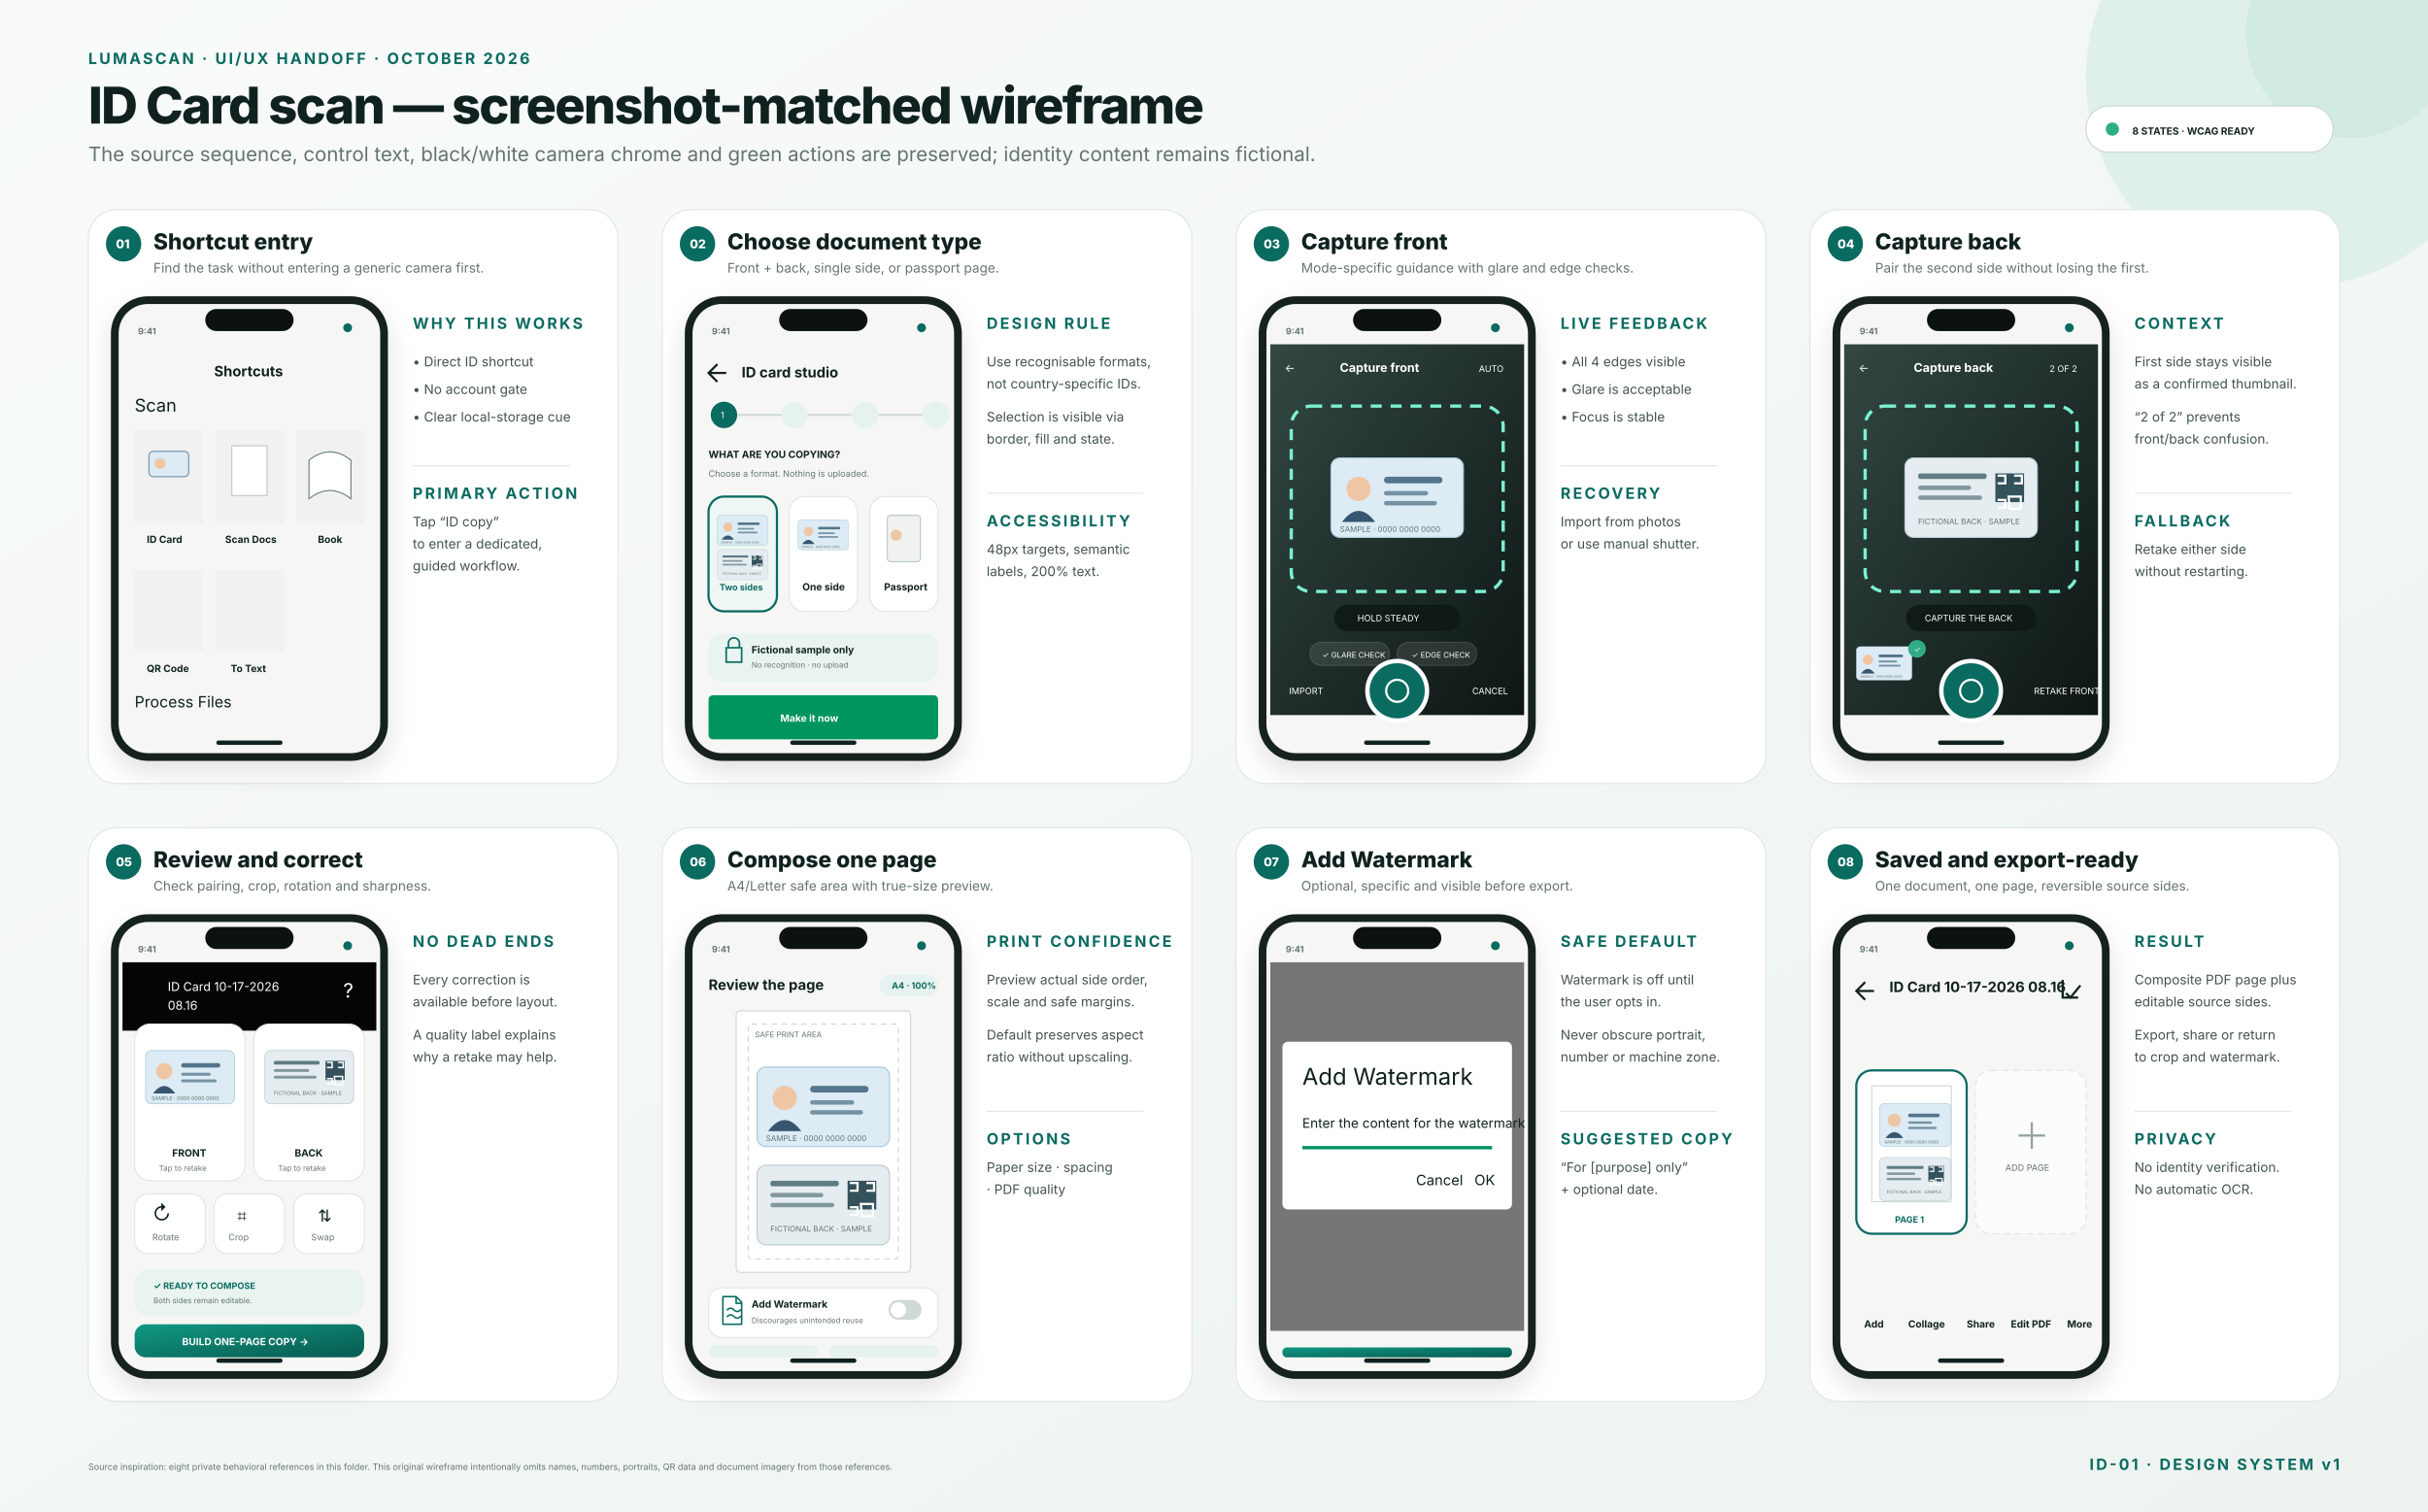
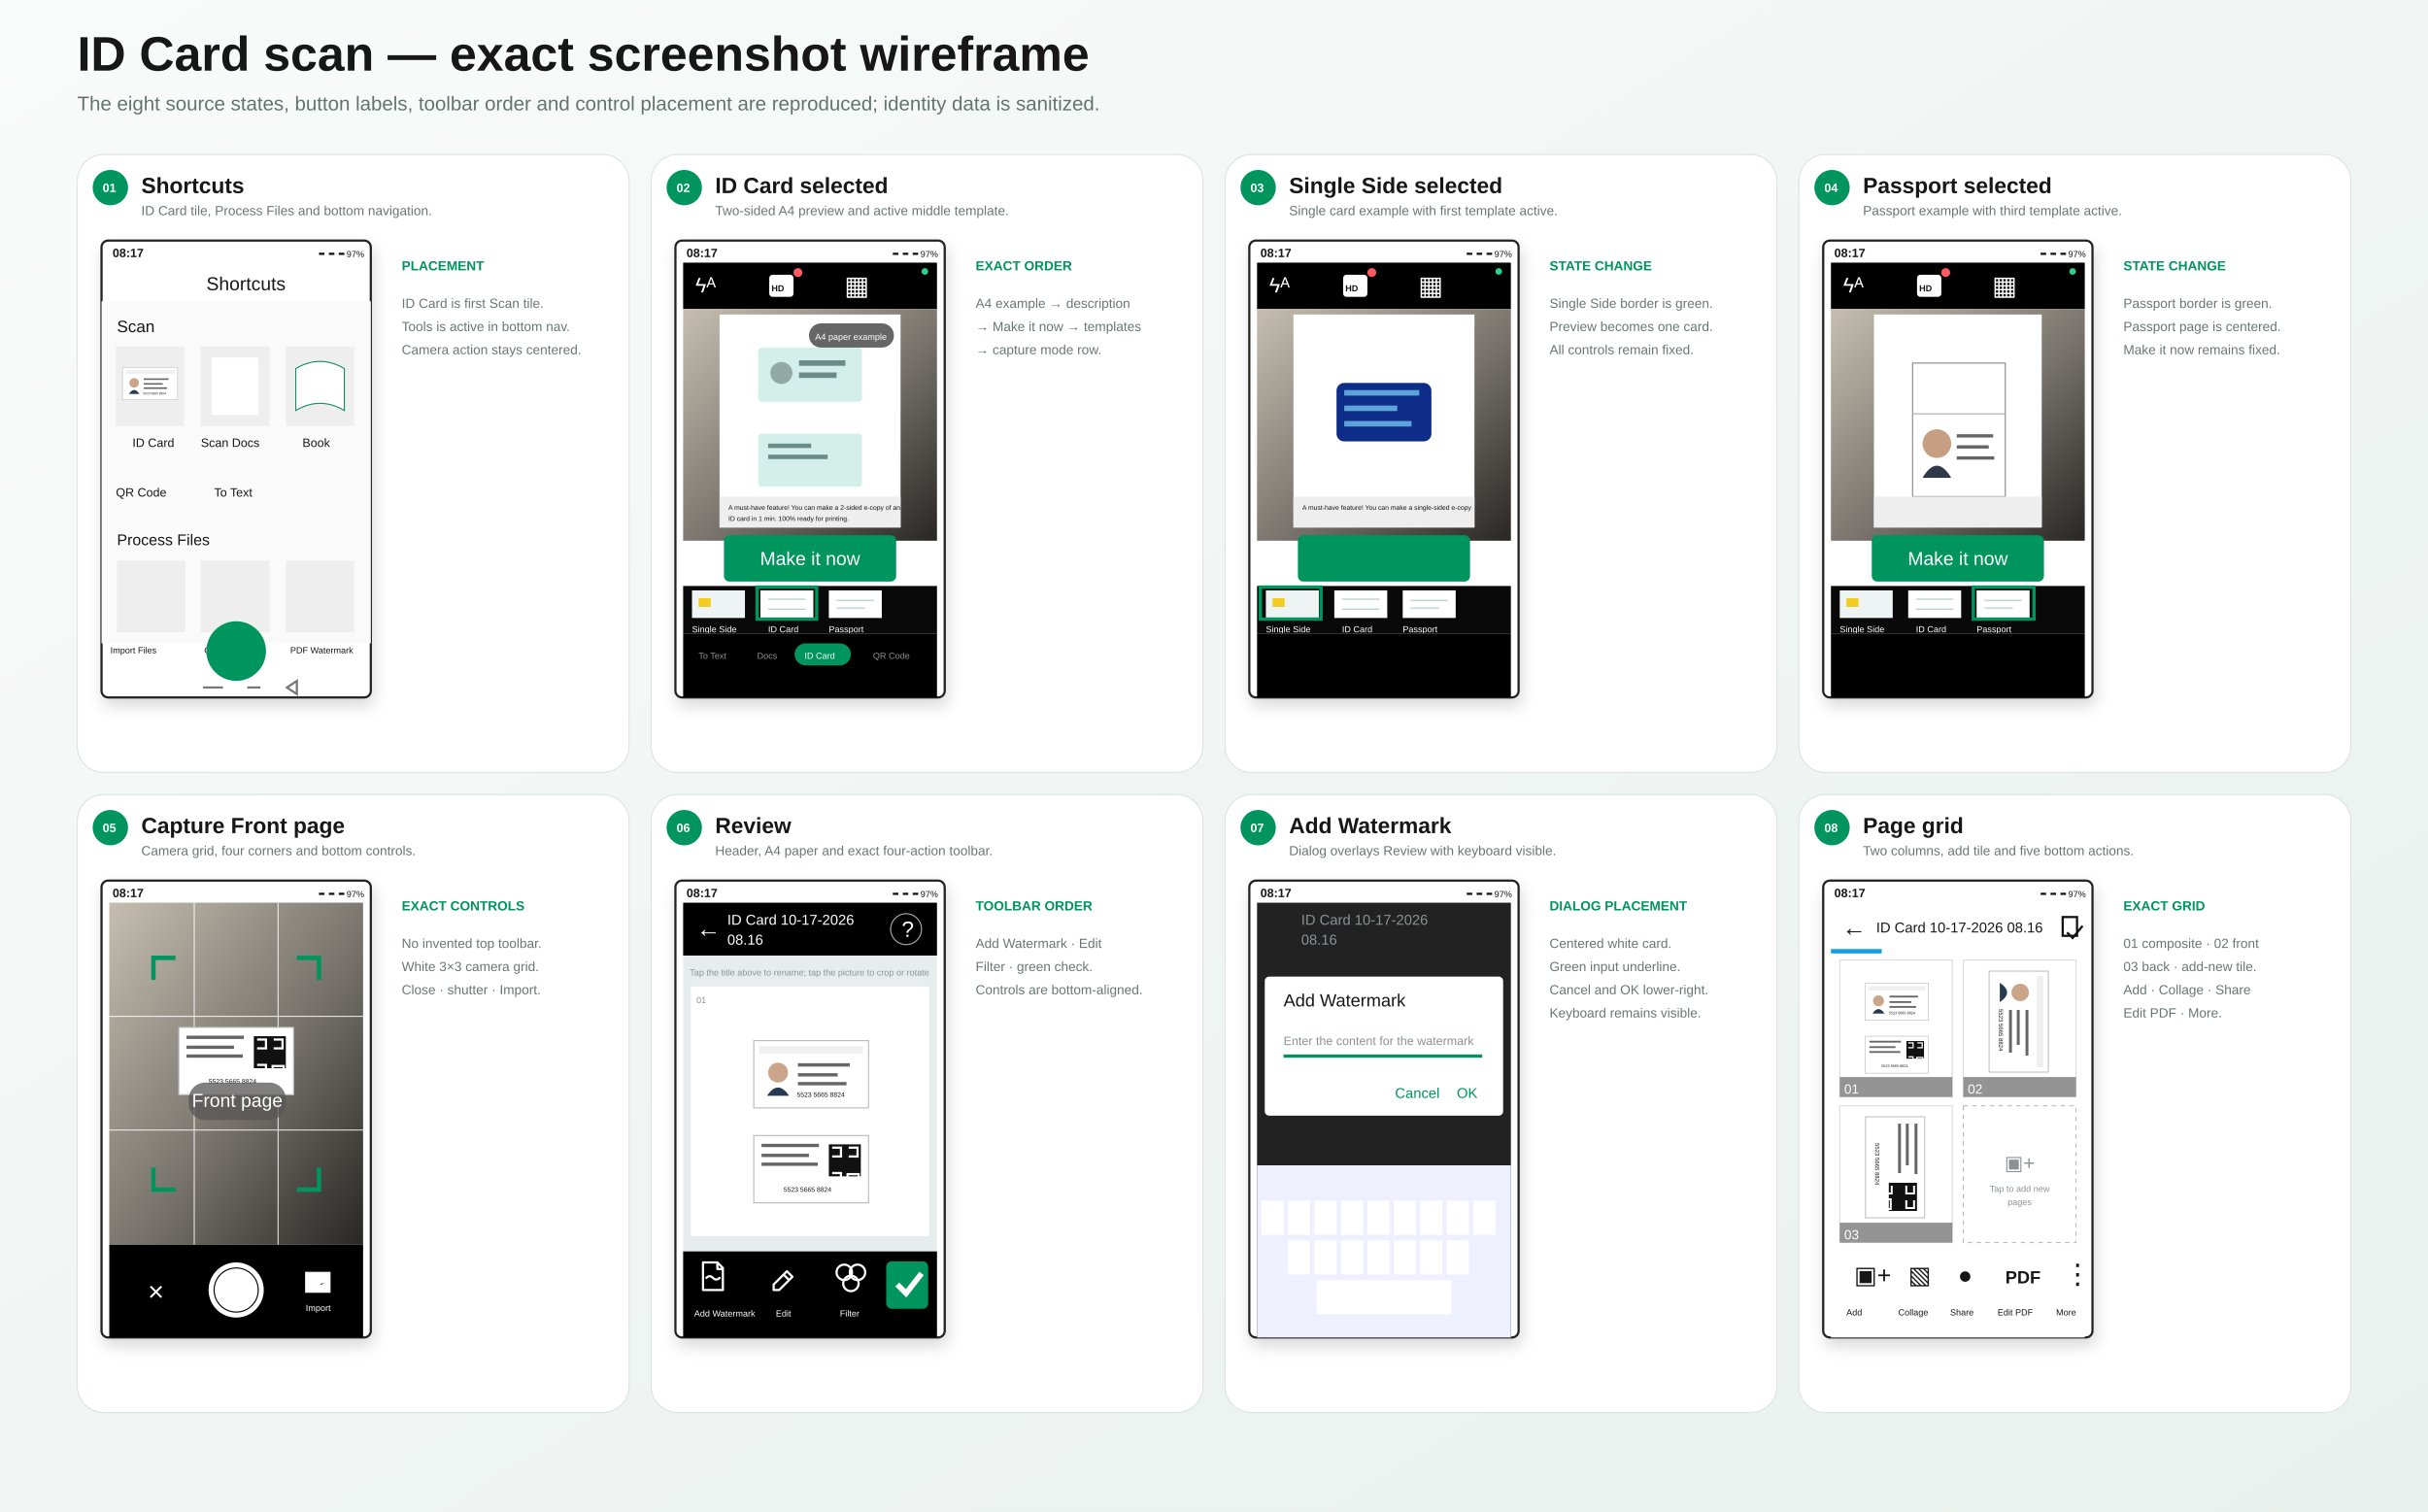
<svg xmlns="http://www.w3.org/2000/svg" width="2200" height="1370" viewBox="0 0 2200 1370" role="img" aria-labelledby="title desc">
  <defs>
-     <linearGradient id="board" x1="0" y1="0" x2="1" y2="1">
+     <linearGradient id="bg" x2="1" y2="1">
      <stop stop-color="#f8fbfa" />
-       <stop offset="1" stop-color="#edf3f0" />
+       <stop offset="1" stop-color="#e9f0ed" />
    </linearGradient>
-     <linearGradient id="brand" x1="0" y1="0" x2="1" y2="1">
-       <stop stop-color="#119884" />
-       <stop offset="1" stop-color="#075a50" />
+     <linearGradient id="cam" x2="1" y2="1">
+       <stop stop-color="#c5beb0" />
+       <stop offset=".55" stop-color="#77736c" />
+       <stop offset="1" stop-color="#292624" />
    </linearGradient>
-     <linearGradient id="camera" x1="0" y1="0" x2="1" y2="1">
-       <stop stop-color="#334842" />
-       <stop offset="1" stop-color="#0d1614" />
-     </linearGradient>
-     <filter id="shadow" x="-20%" y="-20%" width="140%" height="150%">
-       <feDropShadow dx="0" dy="10" stdDeviation="12" flood-color="#10221f" flood-opacity=".12" />
+     <filter id="sh">
+       <feDropShadow dy="7" stdDeviation="7" flood-opacity=".15" />
    </filter>
-     <style>
-       text{font-family:Inter,'Segoe UI',Arial,sans-serif;fill:#10221f}.kicker{font-size:14px;font-weight:700;letter-spacing:2px;fill:#0a6b60}.board-title{font-size:46px;font-weight:800;letter-spacing:-1.5px}.board-sub{font-size:18px;fill:#64746f}.panel-title{font-size:20px;font-weight:800}.panel-sub{font-size:12px;fill:#64746f}.phone-title{font-size:13px;font-weight:700}.tiny{font-size:8px;fill:#64746f}.micro{font-size:7px;fill:#64746f}.label{font-size:9px;font-weight:700}.white{fill:#fff}.muted{fill:#94a29d}.note{font-size:12px;fill:#42534e}.number{font-size:11px;font-weight:800;fill:#fff}.btn-label{font-size:9px;font-weight:700;fill:#fff}.outline-label{font-size:8px;font-weight:700;fill:#0a6b60}
-     </style>
-     <g id="sample-front">
-       <rect width="120" height="72" rx="8" fill="#dcebf4" stroke="#a8c7d8" />
-       <circle cx="25" cy="28" r="11" fill="#efc6a4" />
-       <path d="M10 58q15-20 30 0" fill="#38566f" />
-       <rect x="48" y="17" width="53" height="6" rx="3" fill="#54758c" />
-       <rect x="48" y="30" width="40" height="4" rx="2" fill="#7592a5" />
-       <rect x="48" y="39" width="48" height="4" rx="2" fill="#7592a5" />
-       <text x="8" y="67" class="micro">SAMPLE · 0000 0000 0000</text>
-     </g>
-     <g id="sample-back">
-       <rect width="120" height="72" rx="8" fill="#e5edf0" stroke="#b9cbd2" />
-       <rect x="12" y="14" width="62" height="5" rx="2" fill="#607b83" />
-       <rect x="12" y="25" width="48" height="4" rx="2" fill="#82989e" />
-       <rect x="12" y="34" width="58" height="4" rx="2" fill="#82989e" />
-       <rect x="82" y="14" width="26" height="26" fill="#34525c" />
-       <path d="M84 16h7v7h-7m15-7h7v7h-7m-15 15h7v7h-7m10-10h11v11H95z" fill="none" stroke="#fff" stroke-width="2" />
-       <text x="12" y="60" class="micro">FICTIONAL BACK · SAMPLE</text>
-     </g>
-     <g id="phone-shell">
-       <rect width="244" height="414" rx="30" fill="#f6f7f5" stroke="#17231f" stroke-width="7" filter="url(#shadow)" />
-       <rect x="82" y="8" width="80" height="20" rx="10" fill="#0b1210" />
-       <text x="21" y="31" class="tiny" font-weight="700">9:41</text>
-       <circle cx="211" cy="25" r="4" fill="#0a6b60" />
-       <rect x="92" y="399" width="60" height="4" rx="2" fill="#10221f" />
+     <style>text{font-family:Arial,'Segoe UI',sans-serif;fill:#171717}.h{font-size:44px;font-weight:700}.sub{font-size:18px;fill:#64736e}.pt{font-size:20px;font-weight:700}.ps{font-size:12px;fill:#687772}.no{font-size:11px;font-weight:700;fill:white}.ui{font-size:11px}.sm{font-size:8px}.xs{font-size:6px}.w{fill:white}.g{fill:#00945e}.mut{fill:#8b9294}.line{fill:none;stroke:currentColor;stroke-width:2;stroke-linecap:round;stroke-linejoin:round}</style>
+     <g id="phone">
+       <rect width="244" height="414" rx="6" fill="#fff" stroke="#222" stroke-width="2" filter="url(#sh)" />
+       <text x="10" y="15" class="ui" font-weight="700">08:17</text>
+       <path d="M197 12h5m4 0h5m4 0h5" stroke="#111" stroke-width="2" />
+       <text x="222" y="15" class="sm">97%</text>
+       <path d="M92 405h18m22 0h12m24 0l9-6v12z" fill="none" stroke="#777" stroke-width="2" />
+     </g>
+     <g id="front">
+       <rect width="104" height="61" fill="#fff" stroke="#bbb" />
+       <rect x="5" y="5" width="94" height="7" fill="#f0f0f0" />
+       <circle cx="22" cy="29" r="9" fill="#caa58a" />
+       <path d="M12 50q10-15 20 0" fill="#263b50" />
+       <path d="M40 22h47m-47 9h36m-36 8h44" stroke="#666" stroke-width="3" />
+       <text x="39" y="51" class="xs">5523 5665 8824</text>
+     </g>
+     <g id="back">
+       <rect width="104" height="61" fill="#fff" stroke="#bbb" />
+       <path d="M7 9h52m-52 9h43m-43 8h51" stroke="#666" stroke-width="3" />
+       <rect x="68" y="8" width="29" height="29" fill="#111" />
+       <path d="M71 11h8v8h-8m15-8h8v8h-8m-15 15h8v8h-8m14-7h10v10H85z" fill="none" stroke="#fff" stroke-width="2" />
+       <text x="27" y="51" class="xs">5523 5665 8824</text>
+     </g>
+     <g id="topcam">
+       <rect width="230" height="42" fill="#000" />
+       <text x="11" y="27" class="w" font-size="19">ϟᴬ</text>
+       <rect x="78" y="11" width="22" height="20" rx="3" fill="#fff" />
+       <text x="80" y="26" class="sm" font-weight="700">HD</text>
+       <circle cx="104" cy="9" r="4" fill="#ff5a61" />
+       <text x="146" y="29" class="w" font-size="24">▦</text>
+       <circle cx="219" cy="8" r="3" fill="#24d58d" />
+     </g>
+     <g id="modes">
+       <rect width="230" height="43" fill="#090909" />
+       <g transform="translate(8 4)">
+         <rect width="48" height="25" fill="#eef4f4" />
+         <rect x="6" y="7" width="11" height="8" fill="#f2cc20" />
+         <text x="0" y="38" class="sm w">Single Side</text>
+       </g>
+       <g transform="translate(70 4)">
+         <rect width="48" height="25" fill="#fff" />
+         <path d="M7 8h34m-34 9h34" stroke="#a9cccc" />
+         <text x="7" y="38" class="sm w">ID Card</text>
+       </g>
+       <g transform="translate(132 4)">
+         <rect width="48" height="25" fill="#fff" />
+         <path d="M7 9h34m-34 7h26" stroke="#a9cccc" />
+         <text x="0" y="38" class="sm w">Passport</text>
+       </g>
+     </g>
+     <g id="paper2">
+       <rect width="164" height="193" fill="#fff" />
+       <rect x="35" y="30" width="94" height="49" rx="3" fill="#d4efea" />
+       <circle cx="56" cy="53" r="10" fill="#91aaa6" />
+       <path d="M72 44h42m-42 11h34" stroke="#6a8c86" stroke-width="5" />
+       <rect x="35" y="108" width="94" height="48" rx="3" fill="#d4efea" />
+       <path d="M44 119h39m-39 10h54" stroke="#6a8c86" stroke-width="4" />
+     </g>
+     <g id="panel">
+       <rect width="500" height="560" rx="24" fill="#fff" stroke="#dbe4e0" />
+     </g>
+     <g id="reviewbar">
+       <rect width="230" height="78" fill="#000" />
+       <path d="M18 10h13l5 5v20H18zM31 10v6h5M21 24c2-2 4-2 6 0s4 2 6 0" class="line" color="white" />
+       <path d="M82 30l12-12 5 5-12 12h-5zM91 21l5 5" class="line" color="white" />
+       <circle cx="146" cy="19" r="7" class="line" color="white" />
+       <circle cx="158" cy="19" r="7" class="line" color="white" />
+       <circle cx="152" cy="29" r="7" class="line" color="white" />
+       <text x="10" y="59" class="sm w">Add Watermark</text>
+       <text x="84" y="59" class="sm w">Edit</text>
+       <text x="142" y="59" class="sm w">Filter</text>
+       <rect x="184" y="9" width="38" height="43" rx="5" fill="#00945e" />
+       <path d="M194 30l8 8 14-18" fill="none" stroke="#fff" stroke-width="5" />
    </g>
  </defs>
-   <rect width="2200" height="1370" fill="url(#board)" />
-   <circle cx="2080" cy="70" r="190" fill="#dff0eb" />
-   <circle cx="2130" cy="30" r="95" fill="#cce7df" opacity=".7" />
-   <text x="80" y="58" class="kicker">LUMASCAN · UI/UX HANDOFF · OCTOBER 2026</text>
-   <text x="80" y="112" class="board-title">ID Card scan — screenshot-matched wireframe</text>
-   <text x="80" y="146" class="board-sub">The source sequence, control text, black/white camera chrome and green actions are preserved; identity content remains fictional.</text>
-   <g transform="translate(1890 96)">
-     <rect width="224" height="42" rx="21" fill="#fff" stroke="#cad8d3" />
-     <circle cx="24" cy="21" r="6" fill="#2fae86" />
-     <text x="42" y="26" class="label">8 STATES · WCAG READY</text>
-   </g>
-   <g transform="translate(80 190)">
-     <rect width="480" height="520" rx="26" fill="#fff" stroke="#dfe7e3" />
-     <circle cx="32" cy="31" r="16" fill="#0a6b60" />
-     <text x="25" y="35" class="number">01</text>
-     <text x="59" y="36" class="panel-title">Shortcut entry</text>
-     <text x="59" y="57" class="panel-sub">Find the task without entering a generic camera first.</text>
-     <g transform="translate(24 82)">
-       <use href="#phone-shell" />
-       <text x="90" y="69" class="phone-title" font-size="18">Shortcuts</text>
-       <text x="18" y="101" font-size="16">Scan</text>
-       <rect x="18" y="118" width="62" height="84" fill="#f1f1f1" />
-       <rect x="31" y="137" width="36" height="23" rx="4" fill="#dcebf4" stroke="#7194a7" />
-       <circle cx="41" cy="148" r="5" fill="#efc6a4" />
-       <text x="29" y="220" class="label">ID Card</text>
-       <rect x="91" y="118" width="62" height="84" fill="#f1f1f1" />
-       <rect x="106" y="132" width="32" height="45" fill="#fff" stroke="#bfc9c5" />
-       <text x="100" y="220" class="label">Scan Docs</text>
-       <rect x="164" y="118" width="62" height="84" fill="#f1f1f1" />
-       <path d="M176 145q19-15 38 0v35q-19-15-38 0z" fill="#fff" stroke="#6a8179" />
-       <text x="184" y="220" class="label">Book</text>
-       <rect x="18" y="244" width="62" height="74" fill="#f1f1f1" />
-       <text x="29" y="337" class="label">QR Code</text>
-       <rect x="91" y="244" width="62" height="74" fill="#f1f1f1" />
-       <text x="105" y="337" class="label">To Text</text>
-       <text x="18" y="369" font-size="14">Process Files</text>
-     </g>
-     <g transform="translate(294 108)">
-       <text class="kicker" font-size="11">WHY THIS WORKS</text>
-       <text y="34" class="note">
-         <tspan x="0" dy="0">• Direct ID shortcut</tspan>
-         <tspan x="0" dy="25">• No account gate</tspan>
-         <tspan x="0" dy="25">• Clear local-storage cue</tspan>
-       </text>
-       <path d="M0 124h142" stroke="#dfe7e3" />
-       <text y="154" class="kicker" font-size="11">PRIMARY ACTION</text>
-       <text y="179" class="note">
-         <tspan x="0">Tap “ID copy”</tspan>
-         <tspan x="0" dy="20">to enter a dedicated,</tspan>
-         <tspan x="0" dy="20">guided workflow.</tspan>
-       </text>
-     </g>
-   </g>
-   <g transform="translate(600 190)">
-     <rect width="480" height="520" rx="26" fill="#fff" stroke="#dfe7e3" />
-     <circle cx="32" cy="31" r="16" fill="#0a6b60" />
-     <text x="25" y="35" class="number">02</text>
-     <text x="59" y="36" class="panel-title">Choose document type</text>
-     <text x="59" y="57" class="panel-sub">Front + back, single side, or passport page.</text>
-     <g transform="translate(24 82)">
-       <use href="#phone-shell" />
-       <path d="M26 58l-8 8 8 8M18 66h16" fill="none" stroke="#10221f" stroke-width="2" />
-       <text x="48" y="70" class="phone-title">ID card studio</text>
-       <g transform="translate(20 92)">
-         <circle cx="12" cy="12" r="12" fill="#0a6b60" />
-         <circle cx="76" cy="12" r="12" fill="#e6f2ef" />
-         <circle cx="140" cy="12" r="12" fill="#e6f2ef" />
-         <circle cx="204" cy="12" r="12" fill="#e6f2ef" />
-         <path d="M24 12h40M88 12h40M152 12h40" stroke="#d3dbd7" stroke-width="2" />
-         <text x="9" y="15" class="white" font-size="8">1</text>
-       </g>
-       <text x="18" y="143" class="label">WHAT ARE YOU COPYING?</text>
-       <text x="18" y="160" class="tiny">Choose a format. Nothing is uploaded.</text>
-       <rect x="18" y="178" width="62" height="104" rx="14" fill="#eff7f4" stroke="#0a6b60" stroke-width="2" />
-       <use href="#sample-front" transform="translate(26 195) scale(.38)" />
-       <use href="#sample-back" transform="translate(26 226) scale(.38)" />
-       <text x="28" y="263" class="outline-label">Two sides</text>
-       <rect x="91" y="178" width="62" height="104" rx="14" fill="#fff" stroke="#dfe7e3" />
-       <use href="#sample-front" transform="translate(99 199) scale(.38)" />
-       <text x="103" y="263" class="label">One side</text>
-       <rect x="164" y="178" width="62" height="104" rx="14" fill="#fff" stroke="#dfe7e3" />
-       <rect x="180" y="195" width="30" height="42" rx="3" fill="#eff2f0" stroke="#b9c7c2" />
-       <circle cx="188" cy="213" r="5" fill="#efc6a4" />
-       <text x="177" y="263" class="label">Passport</text>
-       <rect x="18" y="302" width="208" height="44" rx="12" fill="#e9f4f1" />
-       <path d="M36 315v-4a5 5 0 0110 0v4m-12 0h14v13H34z" fill="none" stroke="#0a6b60" stroke-width="1.5" />
-       <text x="57" y="320" class="label" fill="#0a6b60">Fictional sample only</text>
-       <text x="57" y="333" class="micro">No recognition · no upload</text>
-       <rect x="18" y="358" width="208" height="40" rx="4" fill="#00945e" />
-       <text x="83" y="382" class="btn-label" font-size="13">Make it now</text>
-     </g>
-     <g transform="translate(294 108)">
-       <text class="kicker" font-size="11">DESIGN RULE</text>
-       <text y="34" class="note">
-         <tspan x="0">Use recognisable formats,</tspan>
-         <tspan x="0" dy="20">not country-specific IDs.</tspan>
-         <tspan x="0" dy="30">Selection is visible via</tspan>
-         <tspan x="0" dy="20">border, fill and state.</tspan>
-       </text>
-       <path d="M0 149h142" stroke="#dfe7e3" />
-       <text y="179" class="kicker" font-size="11">ACCESSIBILITY</text>
-       <text y="204" class="note">
-         <tspan x="0">48px targets, semantic</tspan>
-         <tspan x="0" dy="20">labels, 200% text.</tspan>
-       </text>
-     </g>
-   </g>
-   <g transform="translate(1120 190)">
-     <rect width="480" height="520" rx="26" fill="#fff" stroke="#dfe7e3" />
-     <circle cx="32" cy="31" r="16" fill="#0a6b60" />
-     <text x="25" y="35" class="number">03</text>
-     <text x="59" y="36" class="panel-title">Capture front</text>
-     <text x="59" y="57" class="panel-sub">Mode-specific guidance with glare and edge checks.</text>
-     <g transform="translate(24 82)">
-       <use href="#phone-shell" />
-       <rect x="7" y="40" width="230" height="336" rx="0" fill="url(#camera)" />
-       <text x="20" y="65" class="white" font-size="10">←</text>
-       <text x="70" y="65" class="white" font-size="11" font-weight="700">Capture front</text>
-       <text x="196" y="65" class="white" font-size="8">AUTO</text>
-       <rect x="26" y="96" width="192" height="168" rx="18" fill="none" stroke="#7cf0d0" stroke-width="3" stroke-dasharray="10 8" />
-       <use href="#sample-front" transform="translate(62 143)" />
-       <rect x="65" y="276" width="114" height="24" rx="12" fill="#0d1614" opacity=".8" />
-       <text x="86" y="291" class="white" font-size="8">HOLD STEADY</text>
-       <rect x="43" y="310" width="72" height="21" rx="10" fill="#ffffff18" stroke="#ffffff20" />
-       <text x="54" y="324" class="white" font-size="7">✓ GLARE CHECK</text>
-       <rect x="122" y="310" width="72" height="21" rx="10" fill="#ffffff18" stroke="#ffffff20" />
-       <text x="135" y="324" class="white" font-size="7">✓ EDGE CHECK</text>
-       <circle cx="122" cy="354" r="27" fill="#0a6b60" stroke="#fff" stroke-width="4" />
-       <circle cx="122" cy="354" r="10" fill="none" stroke="#fff" stroke-width="2" />
-       <text x="24" y="357" class="white" font-size="8">IMPORT</text>
-       <text x="190" y="357" class="white" font-size="8">CANCEL</text>
-     </g>
-     <g transform="translate(294 108)">
-       <text class="kicker" font-size="11">LIVE FEEDBACK</text>
-       <text y="34" class="note">
-         <tspan x="0">• All 4 edges visible</tspan>
-         <tspan x="0" dy="25">• Glare is acceptable</tspan>
-         <tspan x="0" dy="25">• Focus is stable</tspan>
-       </text>
-       <path d="M0 124h142" stroke="#dfe7e3" />
-       <text y="154" class="kicker" font-size="11">RECOVERY</text>
-       <text y="179" class="note">
-         <tspan x="0">Import from photos</tspan>
-         <tspan x="0" dy="20">or use manual shutter.</tspan>
-       </text>
-     </g>
-   </g>
-   <g transform="translate(1640 190)">
-     <rect width="480" height="520" rx="26" fill="#fff" stroke="#dfe7e3" />
-     <circle cx="32" cy="31" r="16" fill="#0a6b60" />
-     <text x="25" y="35" class="number">04</text>
-     <text x="59" y="36" class="panel-title">Capture back</text>
-     <text x="59" y="57" class="panel-sub">Pair the second side without losing the first.</text>
-     <g transform="translate(24 82)">
-       <use href="#phone-shell" />
-       <rect x="7" y="40" width="230" height="336" fill="url(#camera)" />
-       <text x="20" y="65" class="white" font-size="10">←</text>
-       <text x="70" y="65" class="white" font-size="11" font-weight="700">Capture back</text>
-       <text x="193" y="65" class="white" font-size="8">2 OF 2</text>
-       <rect x="26" y="96" width="192" height="168" rx="18" fill="none" stroke="#7cf0d0" stroke-width="3" stroke-dasharray="10 8" />
-       <use href="#sample-back" transform="translate(62 143)" />
-       <rect x="63" y="276" width="118" height="24" rx="12" fill="#0d1614" opacity=".8" />
-       <text x="80" y="291" class="white" font-size="8">CAPTURE THE BACK</text>
-       <g transform="translate(18 314)">
-         <use href="#sample-front" transform="scale(.42)" />
-         <circle cx="55" cy="2" r="8" fill="#2fae86" />
-         <text x="52" y="5" class="white" font-size="7">✓</text>
-       </g>
-       <circle cx="122" cy="354" r="27" fill="#0a6b60" stroke="#fff" stroke-width="4" />
-       <circle cx="122" cy="354" r="10" fill="none" stroke="#fff" stroke-width="2" />
-       <text x="179" y="357" class="white" font-size="8">RETAKE FRONT</text>
-     </g>
-     <g transform="translate(294 108)">
-       <text class="kicker" font-size="11">CONTEXT</text>
-       <text y="34" class="note">
-         <tspan x="0">First side stays visible</tspan>
-         <tspan x="0" dy="20">as a confirmed thumbnail.</tspan>
-         <tspan x="0" dy="30">“2 of 2” prevents</tspan>
-         <tspan x="0" dy="20">front/back confusion.</tspan>
-       </text>
-       <path d="M0 149h142" stroke="#dfe7e3" />
-       <text y="179" class="kicker" font-size="11">FALLBACK</text>
-       <text y="204" class="note">
-         <tspan x="0">Retake either side</tspan>
-         <tspan x="0" dy="20">without restarting.</tspan>
-       </text>
-     </g>
-   </g>
-   <g transform="translate(80 750)">
-     <rect width="480" height="520" rx="26" fill="#fff" stroke="#dfe7e3" />
-     <circle cx="32" cy="31" r="16" fill="#0a6b60" />
-     <text x="25" y="35" class="number">05</text>
-     <text x="59" y="36" class="panel-title">Review and correct</text>
-     <text x="59" y="57" class="panel-sub">Check pairing, crop, rotation and sharpness.</text>
-     <g transform="translate(24 82)">
-       <use href="#phone-shell" />
-       <rect x="7" y="40" width="230" height="62" fill="#050505" />
-       <text x="48" y="66" class="white" font-size="11">ID Card 10-17-2026</text>
-       <text x="48" y="83" class="white" font-size="11">08.16</text>
-       <text x="207" y="72" class="white" font-size="18">?</text>
-       <rect x="18" y="96" width="100" height="142" rx="14" fill="#fff" stroke="#dfe7e3" />
-       <use href="#sample-front" transform="translate(28 120) scale(.67)" />
-       <text x="52" y="216" class="label">FRONT</text>
-       <text x="40" y="229" class="micro">Tap to retake</text>
-       <rect x="126" y="96" width="100" height="142" rx="14" fill="#fff" stroke="#dfe7e3" />
-       <use href="#sample-back" transform="translate(136 120) scale(.67)" />
-       <text x="163" y="216" class="label">BACK</text>
-       <text x="148" y="229" class="micro">Tap to retake</text>
-       <rect x="18" y="250" width="64" height="54" rx="12" fill="#fff" stroke="#dfe7e3" />
-       <text x="34" y="274" font-size="18">↻</text>
-       <text x="34" y="292" class="tiny">Rotate</text>
-       <rect x="90" y="250" width="64" height="54" rx="12" fill="#fff" stroke="#dfe7e3" />
-       <text x="111" y="275" font-size="15">⌗</text>
-       <text x="103" y="292" class="tiny">Crop</text>
-       <rect x="162" y="250" width="64" height="54" rx="12" fill="#fff" stroke="#dfe7e3" />
-       <text x="184" y="275" font-size="15">⇅</text>
-       <text x="178" y="292" class="tiny">Swap</text>
-       <rect x="18" y="318" width="208" height="42" rx="12" fill="#e9f4f1" />
-       <text x="35" y="336" class="outline-label">✓ READY TO COMPOSE</text>
-       <text x="35" y="349" class="micro">Both sides remain editable.</text>
-       <rect x="18" y="368" width="208" height="30" rx="10" fill="url(#brand)" />
-       <text x="61" y="387" class="btn-label">BUILD ONE-PAGE COPY →</text>
-     </g>
-     <g transform="translate(294 108)">
-       <text class="kicker" font-size="11">NO DEAD ENDS</text>
-       <text y="34" class="note">
-         <tspan x="0">Every correction is</tspan>
-         <tspan x="0" dy="20">available before layout.</tspan>
-         <tspan x="0" dy="30">A quality label explains</tspan>
-         <tspan x="0" dy="20">why a retake may help.</tspan>
-       </text>
-     </g>
-   </g>
-   <g transform="translate(600 750)">
-     <rect width="480" height="520" rx="26" fill="#fff" stroke="#dfe7e3" />
-     <circle cx="32" cy="31" r="16" fill="#0a6b60" />
-     <text x="25" y="35" class="number">06</text>
-     <text x="59" y="36" class="panel-title">Compose one page</text>
-     <text x="59" y="57" class="panel-sub">A4/Letter safe area with true-size preview.</text>
-     <g transform="translate(24 82)">
-       <use href="#phone-shell" />
-       <text x="18" y="65" class="phone-title">Review the page</text>
-       <rect x="173" y="51" width="53" height="20" rx="10" fill="#e6f2ef" />
-       <text x="184" y="64" class="outline-label">A4 · 100%</text>
-       <rect x="43" y="84" width="158" height="237" rx="4" fill="#fff" stroke="#cdd8d4" />
-       <rect x="54" y="96" width="136" height="213" rx="3" fill="none" stroke="#cdd8d4" stroke-dasharray="5 4" />
-       <text x="60" y="108" class="micro">SAFE PRINT AREA</text>
-       <use href="#sample-front" transform="translate(62 135)" />
-       <use href="#sample-back" transform="translate(62 224)" />
-       <rect x="18" y="335" width="208" height="45" rx="12" fill="#fff" stroke="#dfe7e3" />
-       <path d="M31 343h12l5 5v20H31zM43 343v6h5M35 355c2-2 4-2 6 0s4 2 6 0M35 361c2-2 4-2 6 0s4 2 6 0" fill="none" stroke="#0a6b60" stroke-width="1.4" stroke-linecap="round" stroke-linejoin="round" />
-       <text x="57" y="353" class="label">Add Watermark</text>
-       <text x="57" y="367" class="micro">Discourages unintended reuse</text>
-       <rect x="181" y="346" width="30" height="18" rx="9" fill="#cfd9d5" />
-       <circle cx="190" cy="355" r="7" fill="#fff" />
-       <rect x="18" y="387" width="99" height="11" rx="5" fill="#e6f2ef" />
-       <rect x="127" y="387" width="99" height="11" rx="5" fill="#e6f2ef" />
-     </g>
-     <g transform="translate(294 108)">
-       <text class="kicker" font-size="11">PRINT CONFIDENCE</text>
-       <text y="34" class="note">
-         <tspan x="0">Preview actual side order,</tspan>
-         <tspan x="0" dy="20">scale and safe margins.</tspan>
-         <tspan x="0" dy="30">Default preserves aspect</tspan>
-         <tspan x="0" dy="20">ratio without upscaling.</tspan>
-       </text>
-       <path d="M0 149h142" stroke="#dfe7e3" />
-       <text y="179" class="kicker" font-size="11">OPTIONS</text>
-       <text y="204" class="note">
-         <tspan x="0">Paper size · spacing</tspan>
-         <tspan x="0" dy="20">· PDF quality</tspan>
-       </text>
-     </g>
-   </g>
-   <g transform="translate(1120 750)">
-     <rect width="480" height="520" rx="26" fill="#fff" stroke="#dfe7e3" />
-     <circle cx="32" cy="31" r="16" fill="#0a6b60" />
-     <text x="25" y="35" class="number">07</text>
-     <text x="59" y="36" class="panel-title">Add Watermark</text>
-     <text x="59" y="57" class="panel-sub">Optional, specific and visible before export.</text>
-     <g transform="translate(24 82)">
-       <use href="#phone-shell" />
-       <rect x="7" y="40" width="230" height="334" fill="#000" opacity=".52" />
-       <rect x="18" y="112" width="208" height="152" rx="5" fill="#fff" />
-       <text x="36" y="151" font-size="21" fill="#506474">Add Watermark</text>
-       <text x="36" y="190" font-size="12" fill="#777">Enter the content for the watermark</text>
-       <path d="M36 208h172" stroke="#00945e" stroke-width="3" />
-       <text x="139" y="242" font-size="13" fill="#00945e">Cancel</text>
-       <text x="192" y="242" font-size="13" fill="#00945e">OK</text>
-       <rect x="18" y="389" width="208" height="9" rx="4" fill="url(#brand)" />
-     </g>
-     <g transform="translate(294 108)">
-       <text class="kicker" font-size="11">SAFE DEFAULT</text>
-       <text y="34" class="note">
-         <tspan x="0">Watermark is off until</tspan>
-         <tspan x="0" dy="20">the user opts in.</tspan>
-         <tspan x="0" dy="30">Never obscure portrait,</tspan>
-         <tspan x="0" dy="20">number or machine zone.</tspan>
-       </text>
-       <path d="M0 149h142" stroke="#dfe7e3" />
-       <text y="179" class="kicker" font-size="11">SUGGESTED COPY</text>
-       <text y="204" class="note">
-         <tspan x="0">“For [purpose] only”</tspan>
-         <tspan x="0" dy="20">+ optional date.</tspan>
-       </text>
-     </g>
-   </g>
-   <g transform="translate(1640 750)">
-     <rect width="480" height="520" rx="26" fill="#fff" stroke="#dfe7e3" />
-     <circle cx="32" cy="31" r="16" fill="#0a6b60" />
-     <text x="25" y="35" class="number">08</text>
-     <text x="59" y="36" class="panel-title">Saved and export-ready</text>
-     <text x="59" y="57" class="panel-sub">One document, one page, reversible source sides.</text>
-     <g transform="translate(24 82)">
-       <use href="#phone-shell" />
-       <path d="M26 58l-8 8 8 8M18 66h16" fill="none" stroke="#10221f" stroke-width="2" />
-       <text x="48" y="67" class="phone-title">ID Card 10-17-2026 08.16</text>
-       <path d="M205 56v16h14M208 68l4 4 9-11" fill="none" stroke="#10221f" stroke-width="2" />
-       <rect x="18" y="138" width="100" height="148" rx="14" fill="#fff" stroke="#0a6b60" stroke-width="2" />
-       <rect x="32" y="152" width="72" height="105" fill="#fff" stroke="#cdd8d4" />
-       <use href="#sample-front" transform="translate(39 168) scale(.54)" />
-       <use href="#sample-back" transform="translate(39 217) scale(.54)" />
-       <text x="53" y="276" class="outline-label">PAGE 1</text>
-       <rect x="126" y="138" width="100" height="148" rx="14" fill="#fbfcfb" stroke="#dfe7e3" stroke-dasharray="6 4" />
-       <path d="M165 197h24M177 185v24" stroke="#94a29d" stroke-width="2" />
-       <text x="153" y="229" class="tiny">ADD PAGE</text>
-       <text x="25" y="371" class="label">Add</text>
-       <text x="65" y="371" class="label">Collage</text>
-       <text x="118" y="371" class="label">Share</text>
-       <text x="158" y="371" class="label">Edit PDF</text>
-       <text x="209" y="371" class="label">More</text>
-     </g>
-     <g transform="translate(294 108)">
-       <text class="kicker" font-size="11">RESULT</text>
-       <text y="34" class="note">
-         <tspan x="0">Composite PDF page plus</tspan>
-         <tspan x="0" dy="20">editable source sides.</tspan>
-         <tspan x="0" dy="30">Export, share or return</tspan>
-         <tspan x="0" dy="20">to crop and watermark.</tspan>
-       </text>
-       <path d="M0 149h142" stroke="#dfe7e3" />
-       <text y="179" class="kicker" font-size="11">PRIVACY</text>
-       <text y="204" class="note">
-         <tspan x="0">No identity verification.</tspan>
-         <tspan x="0" dy="20">No automatic OCR.</tspan>
-       </text>
-     </g>
-   </g>
-   <text x="80" y="1332" class="tiny">Source inspiration: eight private behavioral references in this folder. This original wireframe intentionally omits names, numbers, portraits, QR data and document imagery from those references.</text>
-   <text x="2120" y="1332" text-anchor="end" class="kicker">ID-01 · DESIGN SYSTEM v1</text>
+   <rect width="2200" height="1370" fill="url(#bg)" />
+   <text x="70" y="64" class="h">ID Card scan — exact screenshot wireframe</text>
+   <text x="70" y="100" class="sub">The eight source states, button labels, toolbar order and control placement are reproduced; identity data is sanitized.</text>
+   <g transform="translate(70 140)">
+     <use href="#panel" />
+     <circle cx="30" cy="30" r="16" fill="#00945e" />
+     <text x="23" y="34" class="no">01</text>
+     <text x="58" y="35" class="pt">Shortcuts</text>
+     <text x="58" y="55" class="ps">ID Card tile, Process Files and bottom navigation.</text>
+     <g transform="translate(22 78)">
+       <use href="#phone" />
+       <text x="95" y="45" font-size="17">Shortcuts</text>
+       <rect y="55" width="244" height="310" fill="#fafafa" />
+       <text x="14" y="83" font-size="15">Scan</text>
+       <g transform="translate(13 96)">
+         <rect width="62" height="72" fill="#eee" />
+         <use href="#front" transform="translate(6 19) scale(.48)" />
+         <text x="15" y="91" class="ui">ID Card</text>
+       </g>
+       <g transform="translate(90 96)">
+         <rect width="62" height="72" fill="#eee" />
+         <rect x="10" y="10" width="42" height="52" fill="#fff" />
+         <text y="91" class="ui">Scan Docs</text>
+       </g>
+       <g transform="translate(167 96)">
+         <rect width="62" height="72" fill="#eee" />
+         <path d="M9 20q22-13 44 0v38q-22-13-44 0z" fill="#fff" stroke="#198c67" />
+         <text x="15" y="91" class="ui">Book</text>
+       </g>
+       <text x="13" y="232" class="ui">QR Code</text>
+       <text x="102" y="232" class="ui">To Text</text>
+       <text x="14" y="276" font-size="14">Process Files</text>
+       <rect x="14" y="290" width="62" height="65" fill="#eee" />
+       <rect x="90" y="290" width="62" height="65" fill="#eee" />
+       <rect x="167" y="290" width="62" height="65" fill="#eee" />
+       <text x="8" y="374" class="sm">Import Files</text>
+       <text x="93" y="374" class="sm">Collage Images</text>
+       <text x="171" y="374" class="sm">PDF Watermark</text>
+       <circle cx="122" cy="372" r="27" fill="#00945e" />
+     </g>
+     <g transform="translate(294 105)">
+       <text class="g" font-size="12" font-weight="700">PLACEMENT</text>
+       <text y="34" class="ps">
+         <tspan x="0">ID Card is first Scan tile.</tspan>
+         <tspan x="0" dy="21">Tools is active in bottom nav.</tspan>
+         <tspan x="0" dy="21">Camera action stays centered.</tspan>
+       </text>
+     </g>
+   </g>
+   <g transform="translate(590 140)">
+     <use href="#panel" />
+     <circle cx="30" cy="30" r="16" fill="#00945e" />
+     <text x="23" y="34" class="no">02</text>
+     <text x="58" y="35" class="pt">ID Card selected</text>
+     <text x="58" y="55" class="ps">Two-sided A4 preview and active middle template.</text>
+     <g transform="translate(22 78)">
+       <use href="#phone" />
+       <g transform="translate(7 20)">
+         <use href="#topcam" />
+         <rect y="42" width="230" height="210" fill="url(#cam)" />
+         <g transform="translate(33 47)">
+           <use href="#paper2" />
+           <rect x="81" y="8" width="77" height="22" rx="11" fill="#666" />
+           <text x="119" y="23" class="sm w" text-anchor="middle">A4 paper example</text>
+         </g>
+         <rect x="33" y="212" width="164" height="28" fill="#eee" />
+         <text x="41" y="224" class="xs">A must-have feature! You can make a 2-sided e-copy of an</text>
+         <text x="41" y="234" class="xs">ID card in 1 min. 100% ready for printing.</text>
+         <rect x="37" y="247" width="156" height="42" rx="5" fill="#00945e" />
+         <text x="115" y="274" class="w" font-size="17" text-anchor="middle">Make it now</text>
+         <g transform="translate(0 293)">
+           <use href="#modes" />
+           <rect x="67" y="1" width="54" height="29" fill="none" stroke="#00945e" stroke-width="3" />
+         </g>
+         <rect y="336" width="230" height="58" fill="#000" />
+         <text x="14" y="359" class="sm mut">To Text</text>
+         <text x="67" y="359" class="sm mut">Docs</text>
+         <rect x="101" y="345" width="51" height="20" rx="10" fill="#00945e" />
+         <text x="110" y="359" class="sm w">ID Card</text>
+         <text x="172" y="359" class="sm mut">QR Code</text>
+       </g>
+     </g>
+     <g transform="translate(294 105)">
+       <text class="g" font-size="12" font-weight="700">EXACT ORDER</text>
+       <text y="34" class="ps">
+         <tspan x="0">A4 example → description</tspan>
+         <tspan x="0" dy="21">→ Make it now → templates</tspan>
+         <tspan x="0" dy="21">→ capture mode row.</tspan>
+       </text>
+     </g>
+   </g>
+   <g transform="translate(1110 140)">
+     <use href="#panel" />
+     <circle cx="30" cy="30" r="16" fill="#00945e" />
+     <text x="23" y="34" class="no">03</text>
+     <text x="58" y="35" class="pt">Single Side selected</text>
+     <text x="58" y="55" class="ps">Single card example with first template active.</text>
+     <g transform="translate(22 78)">
+       <use href="#phone" />
+       <g transform="translate(7 20)">
+         <use href="#topcam" />
+         <rect y="42" width="230" height="210" fill="url(#cam)" />
+         <rect x="33" y="47" width="164" height="193" fill="#fff" />
+         <rect x="72" y="109" width="86" height="53" rx="7" fill="#0d2d88" />
+         <path d="M79 118h68M79 132h48M79 146h61" stroke="#5ba3d8" stroke-width="5" />
+         <rect x="33" y="212" width="164" height="28" fill="#eee" />
+         <text x="41" y="224" class="xs">A must-have feature! You can make a single-sided e-copy</text>
+         <rect x="37" y="247" width="156" height="42" rx="5" fill="#00945e" />
+         <g transform="translate(0 293)">
+           <use href="#modes" />
+           <rect x="3" y="1" width="55" height="29" fill="none" stroke="#00945e" stroke-width="3" />
+         </g>
+         <rect y="336" width="230" height="58" fill="#000" />
+       </g>
+     </g>
+     <g transform="translate(294 105)">
+       <text class="g" font-size="12" font-weight="700">STATE CHANGE</text>
+       <text y="34" class="ps">
+         <tspan x="0">Single Side border is green.</tspan>
+         <tspan x="0" dy="21">Preview becomes one card.</tspan>
+         <tspan x="0" dy="21">All controls remain fixed.</tspan>
+       </text>
+     </g>
+   </g>
+   <g transform="translate(1630 140)">
+     <use href="#panel" />
+     <circle cx="30" cy="30" r="16" fill="#00945e" />
+     <text x="23" y="34" class="no">04</text>
+     <text x="58" y="35" class="pt">Passport selected</text>
+     <text x="58" y="55" class="ps">Passport example with third template active.</text>
+     <g transform="translate(22 78)">
+       <use href="#phone" />
+       <g transform="translate(7 20)">
+         <use href="#topcam" />
+         <rect y="42" width="230" height="210" fill="url(#cam)" />
+         <rect x="39" y="47" width="152" height="193" fill="#fff" />
+         <rect x="74" y="91" width="84" height="121" fill="#fff" stroke="#888" />
+         <path d="M74 137h84" stroke="#aaa" />
+         <circle cx="96" cy="164" r="13" fill="#c69f82" />
+         <path d="M83 195q13-22 26 0" fill="#303947" />
+         <path d="M114 157h33m-33 10h29m-29 10h34" stroke="#666" stroke-width="3" />
+         <rect x="39" y="212" width="152" height="28" fill="#eee" />
+         <rect x="37" y="247" width="156" height="42" rx="5" fill="#00945e" />
+         <text x="115" y="274" class="w" font-size="17" text-anchor="middle">Make it now</text>
+         <g transform="translate(0 293)">
+           <use href="#modes" />
+           <rect x="129" y="1" width="55" height="29" fill="none" stroke="#00945e" stroke-width="3" />
+         </g>
+         <rect y="336" width="230" height="58" fill="#000" />
+       </g>
+     </g>
+     <g transform="translate(294 105)">
+       <text class="g" font-size="12" font-weight="700">STATE CHANGE</text>
+       <text y="34" class="ps">
+         <tspan x="0">Passport border is green.</tspan>
+         <tspan x="0" dy="21">Passport page is centered.</tspan>
+         <tspan x="0" dy="21">Make it now remains fixed.</tspan>
+       </text>
+     </g>
+   </g>
+   <g transform="translate(70 720)">
+     <use href="#panel" />
+     <circle cx="30" cy="30" r="16" fill="#00945e" />
+     <text x="23" y="34" class="no">05</text>
+     <text x="58" y="35" class="pt">Capture Front page</text>
+     <text x="58" y="55" class="ps">Camera grid, four corners and bottom controls.</text>
+     <g transform="translate(22 78)">
+       <use href="#phone" />
+       <g transform="translate(7 20)">
+         <rect width="230" height="310" fill="url(#cam)" />
+         <path d="M77 0v310M153 0v310M0 103h230M0 206h230" stroke="#fff" opacity=".8" />
+         <path d="M40 70v-20h20M170 50h20v20M40 240v20h20M170 260h20v-20" fill="none" stroke="#00945e" stroke-width="4" />
+         <use href="#back" transform="translate(63 113)" />
+         <rect x="72" y="163" width="88" height="34" rx="15" fill="#555" opacity=".75" />
+         <text x="116" y="185" class="w" font-size="17" text-anchor="middle">Front page</text>
+         <rect y="310" width="230" height="84" fill="#000" />
+         <text x="35" y="361" class="w" font-size="25">×</text>
+         <circle cx="115" cy="351" r="25" fill="#fff" />
+         <circle cx="115" cy="351" r="20" fill="none" stroke="#000" />
+         <path d="M178 335h22v18h-22zM181 349l6-7 5 5 4-3" fill="#fff" stroke="#fff" />
+         <text x="178" y="370" class="sm w">Import</text>
+       </g>
+     </g>
+     <g transform="translate(294 105)">
+       <text class="g" font-size="12" font-weight="700">EXACT CONTROLS</text>
+       <text y="34" class="ps">
+         <tspan x="0">No invented top toolbar.</tspan>
+         <tspan x="0" dy="21">White 3×3 camera grid.</tspan>
+         <tspan x="0" dy="21">Close · shutter · Import.</tspan>
+       </text>
+     </g>
+   </g>
+   <g transform="translate(590 720)">
+     <use href="#panel" />
+     <circle cx="30" cy="30" r="16" fill="#00945e" />
+     <text x="23" y="34" class="no">06</text>
+     <text x="58" y="35" class="pt">Review</text>
+     <text x="58" y="55" class="ps">Header, A4 paper and exact four-action toolbar.</text>
+     <g transform="translate(22 78)">
+       <use href="#phone" />
+       <g transform="translate(7 20)">
+         <rect width="230" height="48" fill="#000" />
+         <text x="12" y="31" class="w" font-size="22">←</text>
+         <text x="40" y="20" class="w" font-size="13">ID Card 10-17-2026</text>
+         <text x="40" y="38" class="w" font-size="13">08.16</text>
+         <circle cx="202" cy="24" r="14" fill="none" stroke="#aaa" />
+         <text x="198" y="31" class="w" font-size="20">?</text>
+         <rect y="48" width="230" height="268" fill="#e7ecee" />
+         <text x="6" y="66" class="sm mut">Tap the title above to rename; tap the picture to crop or rotate</text>
+         <rect x="7" y="76" width="216" height="226" fill="#fff" />
+         <text x="12" y="91" class="sm mut">01</text>
+         <use href="#front" transform="translate(64 125)" />
+         <use href="#back" transform="translate(64 211)" />
+         <g transform="translate(0 316)">
+           <use href="#reviewbar" />
+         </g>
+       </g>
+     </g>
+     <g transform="translate(294 105)">
+       <text class="g" font-size="12" font-weight="700">TOOLBAR ORDER</text>
+       <text y="34" class="ps">
+         <tspan x="0">Add Watermark · Edit</tspan>
+         <tspan x="0" dy="21">Filter · green check.</tspan>
+         <tspan x="0" dy="21">Controls are bottom-aligned.</tspan>
+       </text>
+     </g>
+   </g>
+   <g transform="translate(1110 720)">
+     <use href="#panel" />
+     <circle cx="30" cy="30" r="16" fill="#00945e" />
+     <text x="23" y="34" class="no">07</text>
+     <text x="58" y="35" class="pt">Add Watermark</text>
+     <text x="58" y="55" class="ps">Dialog overlays Review with keyboard visible.</text>
+     <g transform="translate(22 78)">
+       <use href="#phone" />
+       <g transform="translate(7 20)">
+         <rect width="230" height="394" fill="#222" />
+         <text x="40" y="20" class="mut" font-size="13">ID Card 10-17-2026</text>
+         <text x="40" y="38" class="mut" font-size="13">08.16</text>
+         <rect x="7" y="67" width="216" height="126" rx="4" fill="#fff" />
+         <text x="24" y="94" font-size="16" fill="#526575">Add Watermark</text>
+         <text x="24" y="129" class="ui mut">Enter the content for the watermark</text>
+         <path d="M24 139h180" stroke="#00945e" stroke-width="3" />
+         <text x="125" y="177" class="g" font-size="13">Cancel</text>
+         <text x="181" y="177" class="g" font-size="13">OK</text>
+         <rect y="238" width="230" height="156" fill="#eef0ff" />
+         <g fill="#fff">
+           <path d="M4 270h20v31H4zm24 0h20v31H28zm24 0h20v31H52zm24 0h20v31H76zm24 0h20v31h-20zm24 0h20v31h-20zm24 0h20v31h-20zm24 0h20v31h-20zm24 0h20v31h-20zM28 306h20v31H28zm24 0h20v31H52zm24 0h20v31H76zm24 0h20v31h-20zm24 0h20v31h-20zm24 0h20v31h-20zm24 0h20v31h-20zM54 342h122v31H54z" />
+         </g>
+       </g>
+     </g>
+     <g transform="translate(294 105)">
+       <text class="g" font-size="12" font-weight="700">DIALOG PLACEMENT</text>
+       <text y="34" class="ps">
+         <tspan x="0">Centered white card.</tspan>
+         <tspan x="0" dy="21">Green input underline.</tspan>
+         <tspan x="0" dy="21">Cancel and OK lower-right.</tspan>
+         <tspan x="0" dy="21">Keyboard remains visible.</tspan>
+       </text>
+     </g>
+   </g>
+   <g transform="translate(1630 720)">
+     <use href="#panel" />
+     <circle cx="30" cy="30" r="16" fill="#00945e" />
+     <text x="23" y="34" class="no">08</text>
+     <text x="58" y="35" class="pt">Page grid</text>
+     <text x="58" y="55" class="ps">Two columns, add tile and five bottom actions.</text>
+     <g transform="translate(22 78)">
+       <use href="#phone" />
+       <g transform="translate(7 20)">
+         <text x="10" y="30" font-size="22">←</text>
+         <text x="41" y="27" font-size="13">ID Card 10-17-2026 08.16</text>
+         <path d="M210 13h13v17h-13zM214 27l5 5 9-11" fill="none" stroke="#111" stroke-width="2" />
+         <path d="M0 44h46" stroke="#139fe8" stroke-width="4" />
+         <g transform="translate(8 52)">
+           <rect width="102" height="124" fill="#fff" stroke="#ddd" />
+           <use href="#front" transform="translate(23 21) scale(.55)" />
+           <use href="#back" transform="translate(23 69) scale(.55)" />
+           <rect y="106" width="102" height="18" fill="#666" opacity=".7" />
+           <text x="4" y="121" class="w">01</text>
+         </g>
+         <g transform="translate(120 52)">
+           <rect width="102" height="124" fill="#fff" stroke="#ddd" />
+           <use href="#front" transform="translate(77 10) rotate(90) scale(.88)" />
+           <rect y="106" width="102" height="18" fill="#666" opacity=".7" />
+           <text x="4" y="121" class="w">02</text>
+         </g>
+         <g transform="translate(8 184)">
+           <rect width="102" height="124" fill="#fff" stroke="#ddd" />
+           <use href="#back" transform="translate(77 10) rotate(90) scale(.88)" />
+           <rect y="106" width="102" height="18" fill="#666" opacity=".7" />
+           <text x="4" y="121" class="w">03</text>
+         </g>
+         <g transform="translate(120 184)">
+           <rect width="102" height="124" fill="#fff" stroke="#bbb" stroke-dasharray="4 4" />
+           <text x="51" y="58" class="mut" font-size="18" text-anchor="middle">▣+</text>
+           <text x="51" y="78" class="sm mut" text-anchor="middle">Tap to add new</text>
+           <text x="51" y="90" class="sm mut" text-anchor="middle">pages</text>
+         </g>
+         <rect y="316" width="230" height="78" fill="#fff" />
+         <text x="21" y="345" font-size="22">▣+</text>
+         <text x="70" y="345" font-size="22">▧</text>
+         <text x="115" y="345" font-size="22">●</text>
+         <text x="158" y="345" font-size="16" font-weight="700">PDF</text>
+         <text x="211" y="345" font-size="25">⋮</text>
+         <text x="14" y="374" class="sm">Add</text>
+         <text x="61" y="374" class="sm">Collage</text>
+         <text x="108" y="374" class="sm">Share</text>
+         <text x="151" y="374" class="sm">Edit PDF</text>
+         <text x="204" y="374" class="sm">More</text>
+       </g>
+     </g>
+     <g transform="translate(294 105)">
+       <text class="g" font-size="12" font-weight="700">EXACT GRID</text>
+       <text y="34" class="ps">
+         <tspan x="0">01 composite · 02 front</tspan>
+         <tspan x="0" dy="21">03 back · add-new tile.</tspan>
+         <tspan x="0" dy="21">Add · Collage · Share</tspan>
+         <tspan x="0" dy="21">Edit PDF · More.</tspan>
+       </text>
+     </g>
+   </g>
</svg>
